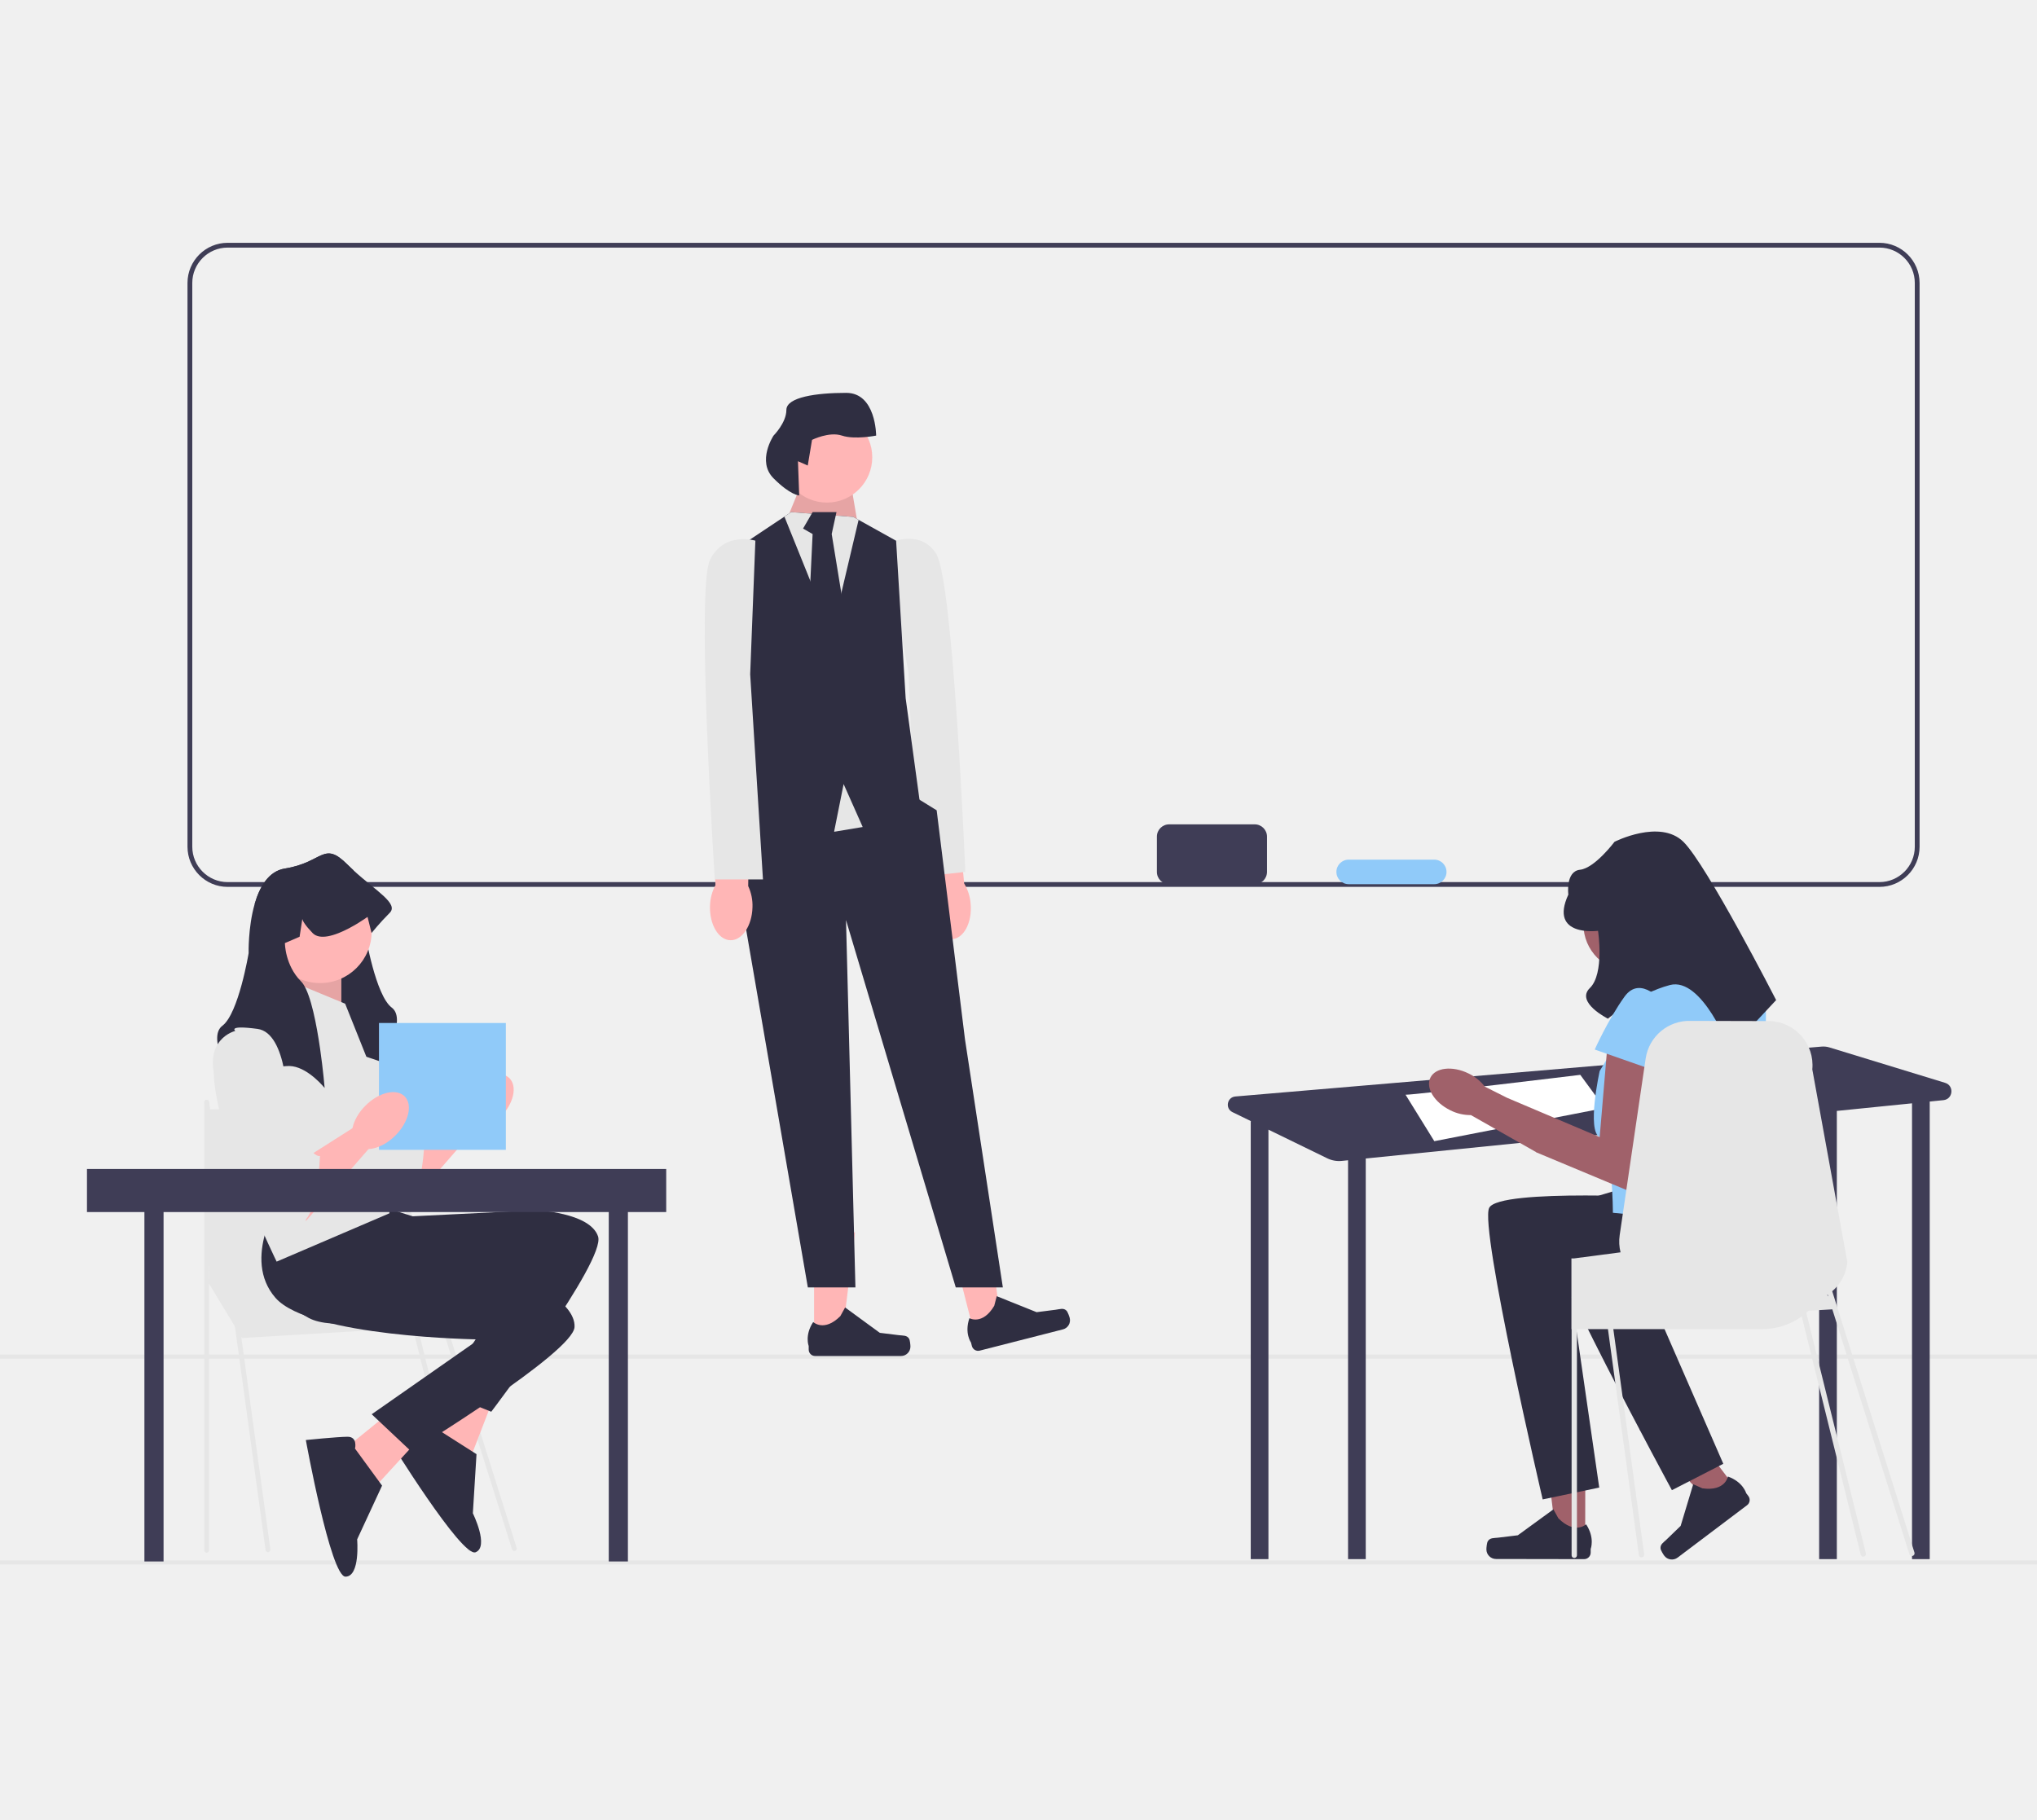
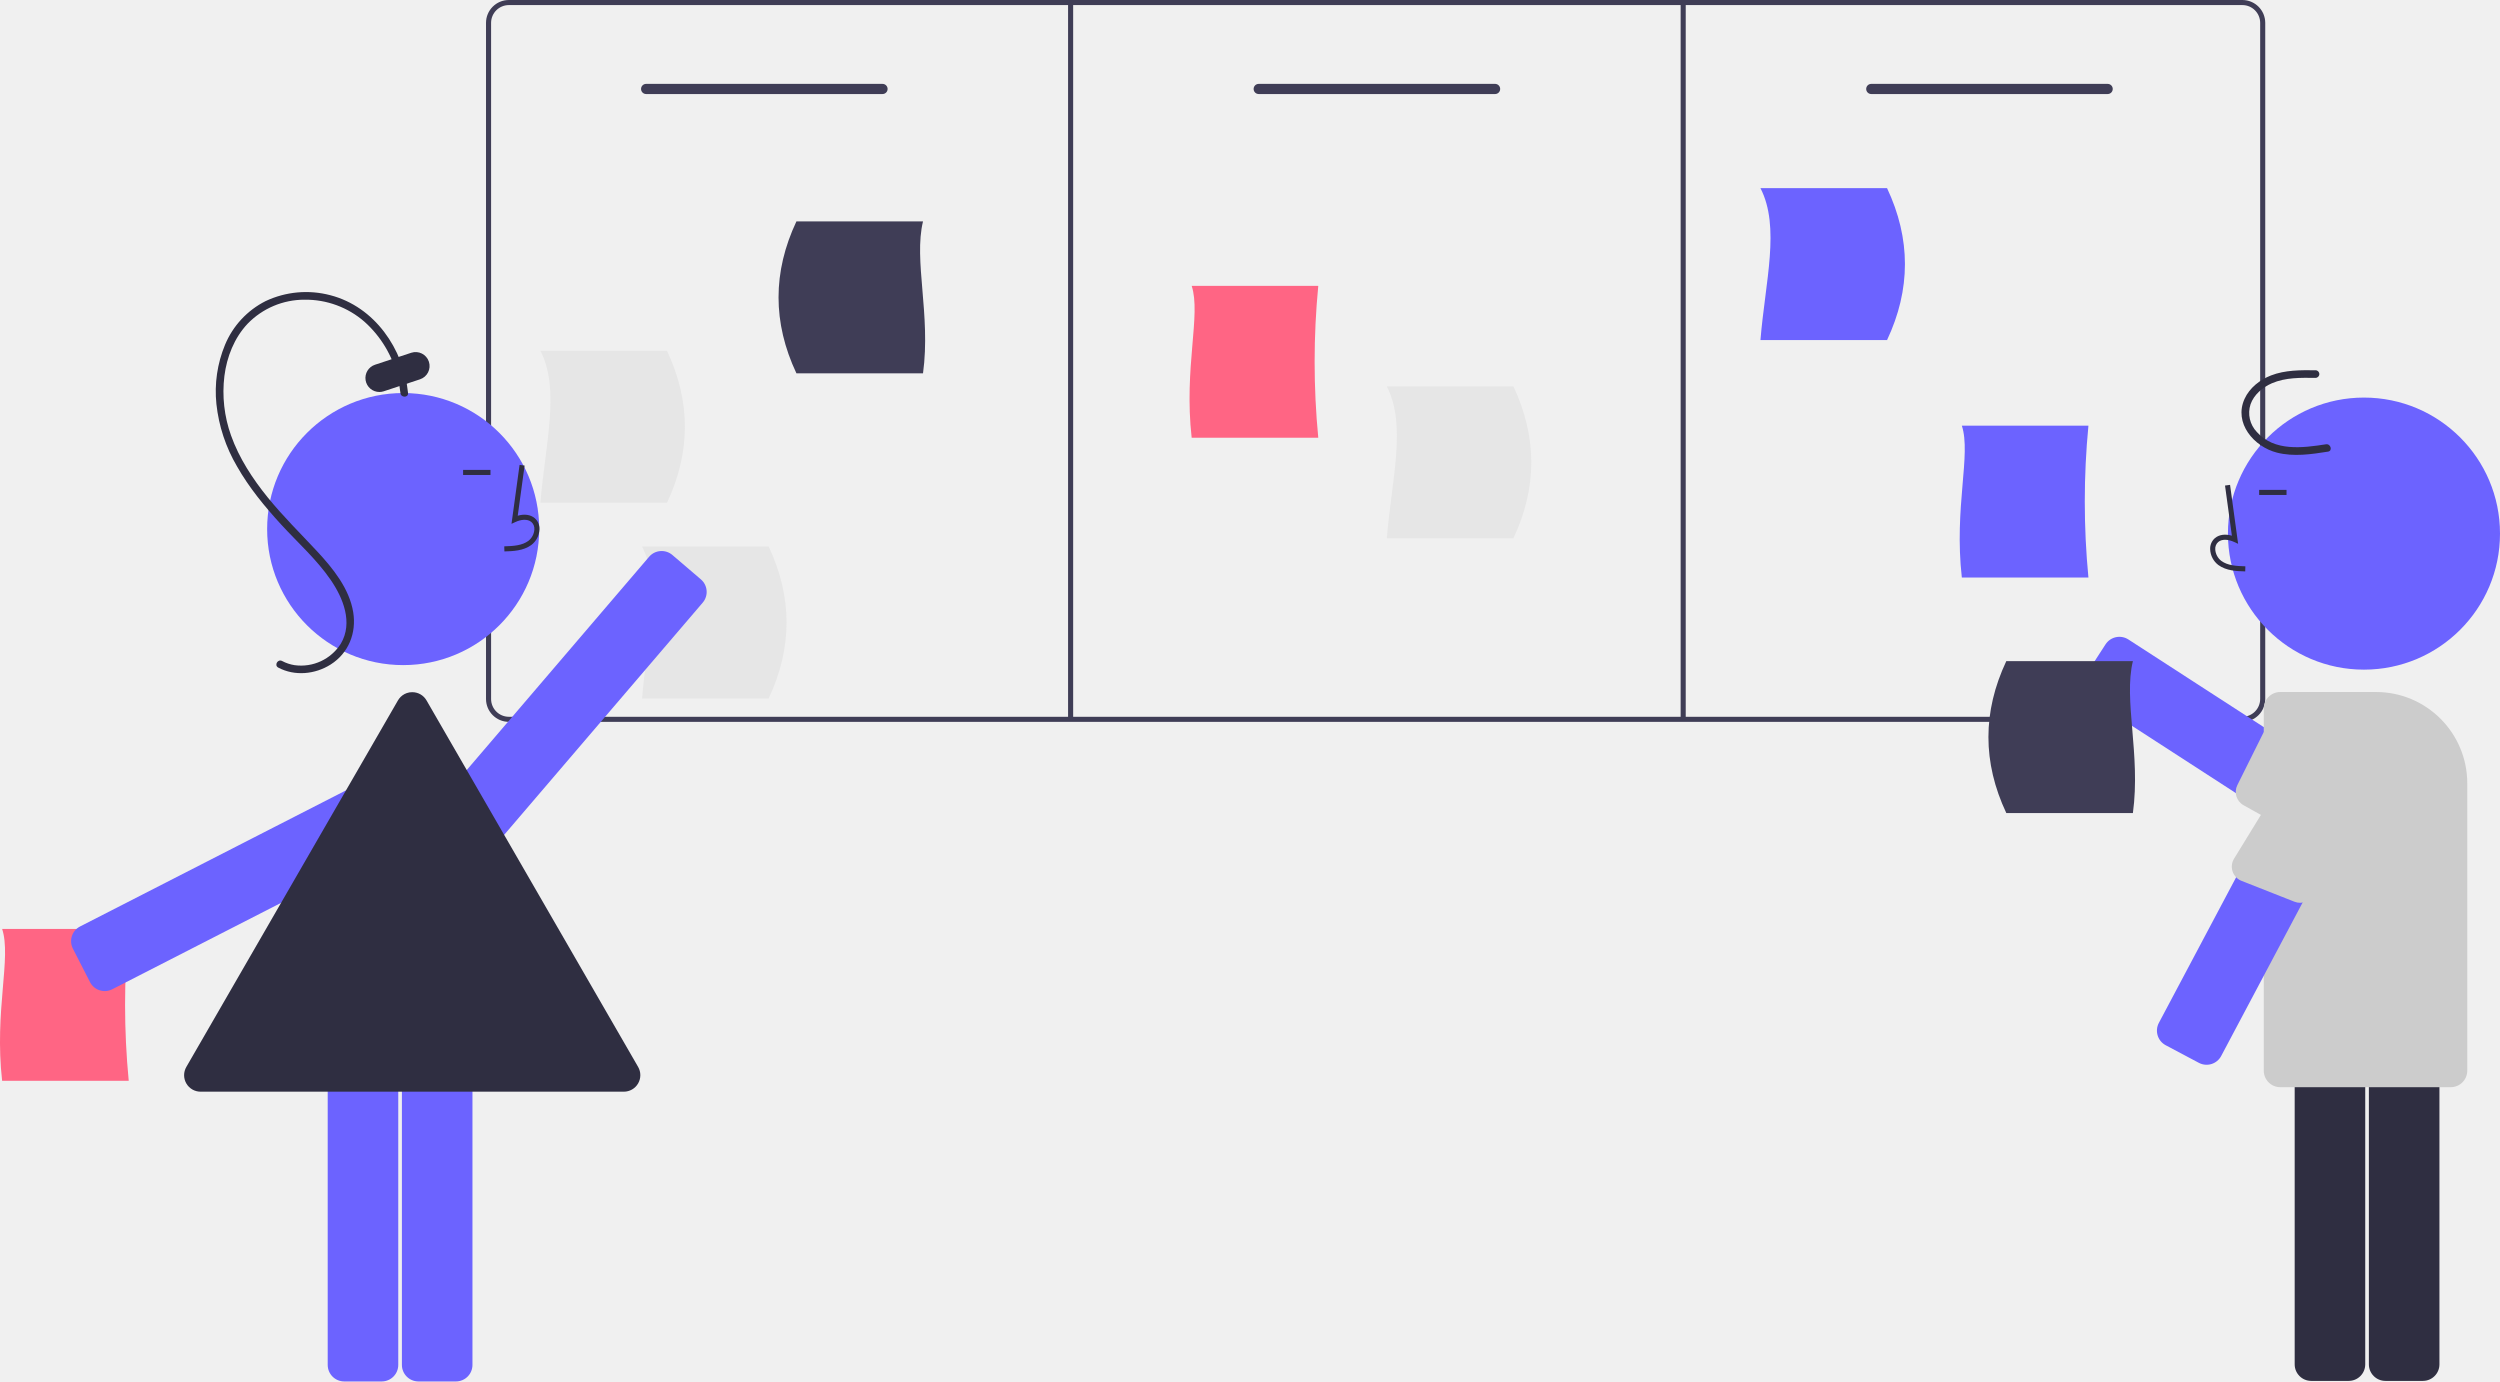
- <svg xmlns="http://www.w3.org/2000/svg" width="750" height="670" viewBox="0 0 851.034 557.347">
-   <path d="M785.204,269.129H95.109c-9.25,0-16.775-7.525-16.775-16.776V16.775c0-9.25,7.525-16.775,16.775-16.775H785.204c9.25,0,16.775,7.525,16.775,16.775V252.353c0,9.251-7.525,16.776-16.775,16.776ZM95.109,2c-8.147,0-14.775,6.628-14.775,14.775V252.353c0,8.147,6.628,14.776,14.775,14.776H785.204c8.147,0,14.775-6.629,14.775-14.776V16.775c0-8.147-6.628-14.775-14.775-14.775H95.109Z" fill="#3f3d56" />
-   <rect id="uuid-dac6dc9f-03bc-4283-a90c-97bcdcbf45dc" y="550.557" width="851.034" height="1.683" fill="#e6e6e6" />
-   <rect id="uuid-2f9646f7-bb94-4523-8d2e-fd8f0877664c" y="464.557" width="851.034" height="1.683" fill="#e6e6e6" />
-   <g>
-     <path id="uuid-bb35f39c-94aa-41c4-b5d9-34ca9a9e88f1-172" d="M387.84,277.792c.611,7.68,5.069,13.59,9.957,13.2,4.887-.39,8.353-6.931,7.74-14.613-.203-3.072-1.138-6.051-2.728-8.688l-3-32.507-15.225,1.733,4.574,31.863c-1.153,2.856-1.605,5.946-1.318,9.013Z" fill="#ffb6b6" />
-     <path d="M369.653,126.133s14.232-7.534,21.448,3.725c7.216,11.258,12.197,133.021,12.197,133.021l-20.002,2.135-3.792-85.803-9.852-53.078Z" fill="#e6e6e6" />
-     <g>
-       <polygon points="340.114 458.204 351.701 458.203 357.213 413.509 340.112 413.51 340.114 458.204" fill="#ffb6b6" />
-       <path d="M379.814,457.941h0c.361,.608,.551,2.569,.551,3.275h0c0,2.172-1.761,3.933-3.933,3.933h-35.885c-1.482,0-2.683-1.201-2.683-2.683v-1.494s-1.775-4.49,1.88-10.025c0,0,4.542,4.334,11.33-2.454l2.002-3.626,14.489,10.596,8.031,.989c1.757,.216,3.315-.034,4.218,1.489h0Z" fill="#2f2e41" />
-     </g>
-     <g>
-       <polygon points="407.168 456.286 418.395 453.417 412.674 408.749 396.104 412.983 407.168 456.286" fill="#ffb6b6" />
-       <path d="M445.568,446.205h0c.5,.499,1.17,2.352,1.345,3.037h0c.538,2.104-.733,4.246-2.837,4.784l-34.768,8.882c-1.436,.367-2.897-.5-3.264-1.935l-.37-1.448s-2.831-3.911-.66-10.178c0,0,5.474,3.074,10.37-5.182l1.042-4.009,16.661,6.681,8.026-1.03c1.756-.225,3.203-.853,4.456,.398l0-0Z" fill="#2f2e41" />
-     </g>
-     <polygon points="330.527 116.525 329.978 112.538 336.508 96.59 354.449 94.597 358.323 117.428 330.527 116.525" fill="#ffb6b6" />
-     <polygon points="330.527 116.525 329.978 112.538 336.508 96.59 354.449 94.597 358.323 117.428 330.527 116.525" opacity=".1" />
-     <polygon points="309.596 229.158 301.622 251.086 307.602 263.047 337.505 436.481 357.385 436.481 353.453 282.982 399.303 436.481 418.979 436.481 403.157 332.82 391.329 237.132 384.155 232.7 349.466 213.21 309.596 229.158" fill="#2f2e41" />
-     <polygon points="360.43 244.109 348.469 246.102 332.521 208.226 368.404 208.226 360.43 244.109" fill="#e6e6e6" />
-     <polygon points="384.352 234.141 360.43 244.109 352.456 226.167 348.469 246.102 306.605 232.626 312.586 208.226 306.605 128.486 327.717 114.412 330.527 112.538 356.443 114.532 358.715 115.768 374.384 124.499 378.371 190.285 384.352 234.141" fill="#2f2e41" />
-     <polygon points="358.715 115.768 347.472 163.372 327.717 114.412 330.527 112.538 356.443 114.532 358.715 115.768" fill="#e6e6e6" />
-     <polygon points="339.498 112.538 335.511 119.405 339.498 121.694 337.505 163.496 345.479 174.337 353.453 158.315 347.472 121.694 349.466 112.538 339.498 112.538" fill="#2f2e41" />
-     <circle cx="345.479" cy="89.613" r="18.938" fill="#ffb6b6" />
-     <path d="M333.376,91.274l4.092,1.786,1.786-10.715s7.143-3.572,12.501-1.786,14.287,0,14.287,0c0,0,0-17.858-12.501-17.858s-25.002,1.786-25.002,7.143-5.358,10.715-5.358,10.715c0,0-7.143,10.715,0,17.858,7.143,7.143,10.715,7.143,10.715,7.143l-.52-14.287Z" fill="#2f2e41" />
-     <path id="uuid-97233535-ec91-4408-928f-bf1e5273ca3e-173" d="M296.629,277.232c-.208,7.701,3.598,14.051,8.499,14.183s9.041-6.005,9.248-13.709c.125-3.076-.489-6.138-1.79-8.928l.468-32.642-15.323,.107,1.166,32.168c-1.45,2.717-2.227,5.742-2.268,8.822Z" fill="#ffb6b6" />
-     <path d="M315.586,124.462s-12.958-3.987-18.938,7.974c-5.98,11.961,1.994,133.564,1.994,133.564h20.115l-5.339-85.72,2.168-55.818Z" fill="#e6e6e6" />
-   </g>
-   <g>
-     <path d="M812.657,351.008l-48.322-14.792c-1.069-.327-2.19-.447-3.304-.352l-244.902,20.843c-3.492,.297-4.369,5.007-1.219,6.542l7.845,3.822h-.209v182.952h7.392v-179.452l24.586,11.978c1.881,.916,3.98,1.291,6.062,1.08l2.616-.264v166.659h7.392v-167.405l189.42-19.133v186.539h7.392v-187.285l31.416-3.173v190.459h7.392v-191.205l5.731-.579c4.024-.406,4.579-6.046,.712-7.229Z" fill="#3f3d56" />
-     <path d="M587.226,355.982c4.62,0,72.996-8.316,72.996-8.316l10.164,13.86-71.148,13.86-12.012-19.404Z" fill="#fff" />
-     <g>
-       <polygon points="662.269 542.917 650.39 542.895 644.818 497.064 662.35 497.096 662.269 542.917" fill="#a0616a" />
-       <path d="M621.57,542.577h0c-.371,.622-.57,2.633-.571,3.357h0c-.004,2.227,1.798,4.035,4.025,4.039l36.789,.063c1.519,.003,2.753-1.227,2.755-2.746l.003-1.532s1.828-4.6-1.909-10.281c0,0-4.665,4.435-11.611-2.536l-2.046-3.721-14.873,10.838-8.235,.999c-1.802,.219-3.398-.04-4.327,1.519h-0Z" fill="#2f2e41" />
-     </g>
-     <g>
-       <polygon points="726.027 521.605 716.655 528.674 684.925 495.887 698.759 485.453 726.027 521.605" fill="#a0616a" />
-       <path d="M693.757,545.615h0c.079,.712,1.122,2.414,1.553,2.986h0c1.325,1.757,3.824,2.107,5.581,.781l29.024-21.895c1.198-.904,1.437-2.609,.533-3.807l-.912-1.208s-1.304-4.715-7.637-6.961c0,0-1.03,6.277-10.661,4.928l-3.831-1.712-5.253,17.411-5.892,5.7c-1.289,1.247-2.702,1.995-2.504,3.778l-0,0Z" fill="#2f2e41" />
-     </g>
-     <path d="M701.2,284.74c0,10.955-8.881,19.835-19.835,19.835-10.955,0-19.835-8.881-19.835-19.835s8.881-19.835,19.835-19.835,19.835,8.881,19.835,19.835Z" fill="#a0616a" />
-     <path d="M699.331,399.107s-73.032-4.134-77.166,4.134,22.348,121.833,22.348,121.833l23.627-4.952-11.526-79.677s60.943,16.14,69.211-3.151c8.268-19.291,5.888-26.475,5.888-26.475l-32.382-11.713Z" fill="#2f2e41" />
-     <path d="M718.043,385.229s-71.524,15.333-73.323,24.4,53.781,111.581,53.781,111.581l21.475-11.025-32.192-73.789s63.042-.557,65.912-21.348c2.87-20.791-1.326-27.089-1.326-27.089l-34.327-2.729Z" fill="#2f2e41" />
-     <path d="M726.202,307.472h-34.362l-23.512,38.583s-5.512,24.933,0,27.624c5.512,2.691,5.512,31.628,5.512,31.628l57.874,5.512s8.268-86.811,5.512-95.079c-2.756-8.268-11.024-8.268-11.024-8.268Z" fill="#90caf9" />
-     <path d="M671.772,332.965l-3.445,40.715-38.747-16.445-9.248-4.651c-1.811-2.362-4.162-4.256-6.855-5.523-6.697-3.264-13.807-2.455-15.884,1.805-2.077,4.261,1.667,10.36,8.363,13.622,2.658,1.341,5.599,2.025,8.576,1.996l27.058,15.368,.032-.06,.12,.214,42.432,17.722,9.763-53.449-22.165-11.315Z" fill="#a0616a" />
-     <path d="M667.638,287.492s-20.669,2.756-12.402-15.158c0,0-1.261-9.711,4.882-10.367s14.41-11.68,14.41-11.68c0,0,18.955-9.646,28.769,0,9.814,9.646,38.751,66.142,38.751,66.142l-19.291,20.669s-11.598-30.489-25.09-26.957c-13.493,3.532-25.894,14.062-25.894,14.062,0,0-13.693-6.853-7.535-12.825,6.157-5.973,3.401-23.886,3.401-23.886Z" fill="#2f2e41" />
-     <path d="M695.197,317.807s-9.646-12.402-16.536-2.756c-6.89,9.646-12.402,22.047-12.402,22.047l27.559,9.646,1.378-28.937Z" fill="#90caf9" />
-     <path d="M799.836,547.279l-32.019-101.77,.005-0h.074l-.129-.166-.003-.004-2.281-7.249,.001-.001c3.474-2.994,5.84-7.272,6.311-12.197l-14.636-80.499c1.007-10.571-7.096-19.811-17.713-20.189l-33.024-.083c-9.388-.333-17.519,6.449-18.887,15.745l-.73,4.934-10.118,68.829c-.37,2.476-.222,4.916,.36,7.198l-7.281,.952-2.208,.296-8.732,1.137-.028,.009-1.09,.139h-1.183v29.568h.074v94.507c0,.61,.499,1.109,1.109,1.109,.619,0,1.118-.499,1.118-1.109v-94.507h12.954l12.927,94.396c.083,.554,.554,.961,1.109,.961,.046,0,.102,0,.148-.009,.61-.083,1.035-.647,.952-1.257l-12.881-94.091h62.157c6.172,0,11.891-1.959,16.547-5.312l24.645,99.535c.128,.504,.581,.838,1.078,.838,.091,0,.183-.011,.275-.034,.596-.152,.956-.758,.804-1.353l-24.883-100.497c.331-.276,.662-.57,.975-.873l9.893-.582,32.186,102.3c.149,.475,.588,.779,1.061,.779,.111,0,.223-.017,.334-.052,.586-.185,.912-.81,.728-1.396Zm-36.468-107.61c.083-.046,.157-.102,.231-.148l.001-0,.238,.756-.469-.607Z" fill="#e6e6e6" />
-   </g>
-   <g>
-     <g>
-       <polygon points="171.565 374.775 193.114 361.071 201.875 366.355 171.565 401.183 171.565 374.775" fill="#ffb6b6" />
-       <path d="M142.097,321.733s-14.313,3.368-7.577,22.732,28.626,59.778,35.361,57.252c6.736-2.526,7.577-27.784,7.577-27.784,0,0-.842,.842-4.21-2.526-3.368-3.368-3.368-1.83-3.368-5.546s-2.755-6.47-2.755-6.47l-3.139-6.507s0-30.31-12.629-31.994c-12.629-1.684-9.261,.842-9.261,.842Z" fill="#e6e6e6" />
-       <ellipse cx="202.717" cy="359.199" rx="14.313" ry="8.84" transform="translate(-194.6175 248.5495) rotate(-45)" fill="#ffb6b6" />
-     </g>
-     <g>
-       <polygon points="86.348 433.29 101.052 457.628 186.741 452.557 163.925 423.149 86.348 433.29" fill="#e6e6e6" />
-       <path d="M111.952,547.12c-.499,0-.934-.368-1.003-.876l-25.605-187.007c-.076-.555,.312-1.067,.867-1.142,.555-.08,1.066,.312,1.142,.867l25.605,187.007c.076,.555-.312,1.067-.867,1.142-.047,.006-.093,.009-.139,.009Z" fill="#e6e6e6" />
-       <path d="M86.348,547.358c-.56,0-1.014-.454-1.014-1.014v-187.209c0-.56,.454-1.014,1.014-1.014,.56,0,1.014,.454,1.014,1.014v187.209c0,.56-.454,1.014-1.014,1.014Z" fill="#e6e6e6" />
-       <path d="M214.882,546.613c-.431,0-.831-.277-.967-.71l-60.591-192.584c-.168-.534,.129-1.104,.663-1.272,.534-.167,1.104,.129,1.272,.663l60.591,192.584c.168,.534-.129,1.104-.663,1.272-.101,.032-.204,.047-.305,.047Z" fill="#e6e6e6" />
-       <path d="M196.374,546.85c-.453,0-.865-.305-.982-.764l-42.084-169.969c-.138-.543,.19-1.095,.733-1.233,.544-.137,1.095,.19,1.233,.733l42.084,169.969c.138,.543-.19,1.095-.733,1.233-.084,.021-.168,.031-.251,.031Z" fill="#e6e6e6" />
-       <polygon points="86.348 362.117 156.573 361.037 169.502 434.811 87.362 434.811 86.348 362.117" fill="#e6e6e6" />
-     </g>
-     <g>
-       <polygon points="194.266 470.597 176.568 501.755 197.117 506.279 205.684 484.118 194.266 470.597" fill="#ffb6b6" />
-       <path d="M182.925,495.873s-.688-5.081-4.731-3.469-15.711,7.605-15.711,7.605c0,0,30.434,49.451,36.209,47.147,5.776-2.304-1.138-16.282-1.138-16.282l1.526-24.709-16.155-10.293Z" fill="#2f2e41" />
-       <path d="M115.997,410.136s-6.315,29.047,13.05,39.15c19.365,10.103,85.457-14.734,85.457-14.734l-30.31,45.415,21.049,8.469s47.991-63.146,44.623-73.249c-3.368-10.103-26.1-10.945-26.1-10.945l-51.358,2.526-13.471-4.21-42.939,7.577Z" fill="#2f2e41" />
-     </g>
-     <g>
-       <polygon points="168.084 484.425 140.261 507.008 157.755 518.699 173.798 501.174 168.084 484.425" fill="#ffb6b6" />
-       <path d="M148.322,503.842s1.208-4.983-3.144-4.952-17.402,1.367-17.402,1.367c0,0,10.353,57.135,16.571,57.091,6.218-.044,4.865-15.58,4.865-15.58l10.412-22.459-11.302-15.466Z" fill="#2f2e41" />
-       <path d="M117.181,399.629s-16.451,24.758-2.091,41.215c14.361,16.457,84.96,17.372,84.96,17.372l-44.758,31.272,16.524,15.548s67.678-41.354,68.218-51.99c.54-10.636-20.328-19.692-20.328-19.692l-48.757-16.336-11.016-8.823-42.753-8.567Z" fill="#2f2e41" />
-     </g>
-     <path d="M159.443,342.284s-15.997-5.894-23.574-5.894c-.724,0-1.44,.084-2.155,.236-4.85,1.027-9.312,5.195-11.45,7.468-.834,.892-1.313,1.49-1.313,1.49,0,0,.051-.581,.152-1.6,.497-5.355,2.332-22.926,5.624-34.174,1.179-4.016,2.534-7.224,4.092-8.781,3.629-3.637,5.304-7.998,6.079-11.248,.657-2.787,.657-4.749,.657-4.749l-6.138-2.644-1.137-7.426c-.202,.876-1.137,2.585-4.277,5.86-.269,.278-.564,.514-.876,.716-4.53,2.846-13.766-2.105-18.742-5.22,2.071-7.199,5.826-13.783,12.646-14.86,15.997-2.526,15.997-11.787,26.1-1.684,.834,.834,1.675,1.633,2.517,2.408,3.233,6.18,4.412,14.465,4.833,20.223,.303,4.033,.227,6.837,.227,6.837,0,0,4.21,25.258,10.945,30.31,6.736,5.052-4.21,22.732-4.21,22.732Z" fill="#2f2e41" />
-     <polygon points="128.292 301.871 116.915 318.558 142.605 325.446 142.605 301.871 128.292 301.871" fill="#ffb6b6" />
-     <polygon points="128.292 301.871 116.915 318.558 142.605 325.446 142.605 301.871 128.292 301.871" opacity=".1" />
-     <path d="M144.202,317.944l-24.416-10.103s-32.836,14.313-30.31,42.097c2.526,27.784,26.1,75.775,26.1,75.775l47.149-20.207-5.052-53.884-13.471-33.678Z" fill="#e6e6e6" />
-     <circle cx="133.734" cy="287.78" r="21.541" fill="#ffb6b6" />
-     <path d="M162.811,279.981c-4.21,4.21-7.577,8.419-7.577,8.419l-1.684-6.736s-.387,.286-1.069,.741c-2.669,1.819-9.834,6.39-15.584,7.375-2.559,.438-4.833,.16-6.315-1.381-3.14-3.275-4.075-4.984-4.277-5.86l-1.137,7.426-6.138,2.644s0,9.244,6.736,15.997c.328,.328,.648,.732,.96,1.204,3.216,4.85,5.523,16.721,6.988,26.816,1.297,8.975,1.92,16.536,1.92,16.536,0,0-6.373-7.982-13.37-9.068-.387-.059-.775-.101-1.162-.109-.126-.017-.261-.017-.387-.017-7.577,0-23.574,5.894-23.574,5.894,0,0-10.945-17.681-4.21-22.732,6.736-5.052,10.945-30.31,10.945-30.31,0,0-.278-10.811,2.509-20.501,2.071-7.199,5.826-13.783,12.646-14.86,15.997-2.526,15.997-11.787,26.1-1.684,.834,.834,1.675,1.633,2.517,2.408,9.413,8.655,19.028,13.934,15.163,17.799Z" fill="#2f2e41" />
-     <rect x="60.334" y="393" width="8" height="158" fill="#3f3d56" />
-     <rect x="254.334" y="393" width="8" height="158" fill="#3f3d56" />
-     <rect x="158.334" y="326" width="53" height="53" fill="#90caf9" />
-     <g>
-       <polygon points="127.784 382.352 149.333 368.648 158.094 373.933 127.784 408.761 127.784 382.352" fill="#ffb6b6" />
-       <path d="M98.316,329.31s-14.313,3.368-7.577,22.732c6.736,19.365,28.626,59.778,35.361,57.252,6.736-2.526,7.577-27.784,7.577-27.784,0,0-.842,.842-4.21-2.526-3.368-3.368-3.368-1.83-3.368-5.546s-2.755-6.47-2.755-6.47l-3.139-6.507s0-30.31-12.629-31.994c-12.629-1.684-9.261,.842-9.261,.842Z" fill="#e6e6e6" />
-       <ellipse cx="158.936" cy="366.776" rx="14.313" ry="8.84" transform="translate(-212.7987 219.8111) rotate(-45)" fill="#ffb6b6" />
-     </g>
-     <rect x="36.334" y="387" width="242" height="18" fill="#3f3d56" />
-   </g>
-   <rect x="483.334" y="243" width="46" height="25" rx="5.13" ry="5.13" fill="#3f3d56" />
-   <rect x="558.334" y="257.74" width="46" height="10.26" rx="5.13" ry="5.13" fill="#90caf9" />
+ <svg xmlns="http://www.w3.org/2000/svg" data-name="Layer 1" width="983.566" height="543.498" viewBox="0 0 983.566 543.498">
+   <path d="M990.425,462.251h-682a9.01,9.01,0,0,1-9-9v-266a9.01,9.01,0,0,1,9-9h682a9.01,9.01,0,0,1,9,9v266A9.01,9.01,0,0,1,990.425,462.251Zm-682-282a7.008,7.008,0,0,0-7,7v266a7.008,7.008,0,0,0,7,7h682a7.008,7.008,0,0,0,7-7v-266a7.008,7.008,0,0,0-7-7Z" transform="translate(-108.2171 -178.251)" fill="#3f3d56" />
+   <path d="M626.861,350.476H577.053c-3.115-27.707,3.758-48.359,0-59.769h49.808A311.81,311.81,0,0,0,626.861,350.476Z" transform="translate(-108.2171 -178.251)" fill="#ff6584" />
+   <path d="M158.861,603.476H109.053c-3.115-27.707,3.758-48.359,0-59.769h49.808A311.81,311.81,0,0,0,158.861,603.476Z" transform="translate(-108.2171 -178.251)" fill="#ff6584" />
+   <path d="M929.861,405.476H880.053c-3.115-27.707,3.758-48.359,0-59.769h49.808A311.81,311.81,0,0,0,929.861,405.476Z" transform="translate(-108.2171 -178.251)" fill="#6c63ff" />
+   <path d="M370.634,376.04h-49.808c1.868-22.982,7.889-44.442,0-59.769h49.808Q384.701,346.155,370.634,376.04Z" transform="translate(-108.2171 -178.251)" fill="#e6e6e6" />
+   <path d="M410.634,453.04h-49.808c1.868-22.982,7.889-44.442,0-59.769h49.808Q424.701,423.155,410.634,453.04Z" transform="translate(-108.2171 -178.251)" fill="#e6e6e6" />
+   <path d="M850.634,312.04h-49.808c1.868-22.982,7.889-44.442,0-59.769h49.808Q864.701,282.155,850.634,312.04Z" transform="translate(-108.2171 -178.251)" fill="#6c63ff" />
+   <path d="M703.634,390.04h-49.808c1.868-22.982,7.889-44.442,0-59.769h49.808Q717.701,360.155,703.634,390.04Z" transform="translate(-108.2171 -178.251)" fill="#e6e6e6" />
+   <path d="M421.549,325.125h49.808c3.115-22.986-3.758-44.445,0-59.769H421.549Q407.482,295.241,421.549,325.125Z" transform="translate(-108.2171 -178.251)" fill="#3f3d56" />
+   <path d="M455.425,215.251h-93a2,2,0,0,1,0-4h93a2,2,0,0,1,0,4Z" transform="translate(-108.2171 -178.251)" fill="#3f3d56" />
+   <path d="M696.425,215.251h-93a2,2,0,0,1,0-4h93a2,2,0,0,1,0,4Z" transform="translate(-108.2171 -178.251)" fill="#3f3d56" />
+   <path d="M937.425,215.251h-93a2,2,0,1,1,0-4h93a2,2,0,0,1,0,4Z" transform="translate(-108.2171 -178.251)" fill="#3f3d56" />
+   <rect x="420.208" y="1" width="2" height="282" fill="#3f3d56" />
+   <rect x="661.208" y="1" width="2" height="282" fill="#3f3d56" />
+   <circle cx="158.619" cy="208.152" r="53.519" fill="#6c63ff" />
+   <path d="M258.404,721.749H243.645a6.508,6.508,0,0,1-6.5-6.5V592.235a6.508,6.508,0,0,1,6.5-6.5h14.759a6.508,6.508,0,0,1,6.5,6.5V715.249A6.508,6.508,0,0,1,258.404,721.749Z" transform="translate(-108.2171 -178.251)" fill="#6c63ff" />
+   <path d="M287.596,721.749H272.836a6.508,6.508,0,0,1-6.5-6.5V592.235a6.508,6.508,0,0,1,6.5-6.5h14.76a6.508,6.508,0,0,1,6.5,6.5V715.249A6.508,6.508,0,0,1,287.596,721.749Z" transform="translate(-108.2171 -178.251)" fill="#6c63ff" />
+   <path d="M149.42,568.175a6.528,6.528,0,0,1-2.004-.317,6.456,6.456,0,0,1-3.789-3.225l-6.725-13.139a6.499,6.499,0,0,1,2.825-8.747l109.503-56.048a6.5,6.5,0,0,1,8.748,2.825l6.725,13.139a6.5,6.5,0,0,1-2.824,8.747L152.375,567.458A6.48,6.48,0,0,1,149.42,568.175Z" transform="translate(-108.2171 -178.251)" fill="#6c63ff" />
+   <path d="M299.782,511.121a6.448,6.448,0,0,1-4.215-1.561l-11.217-9.592a6.509,6.509,0,0,1-.716-9.165l79.949-93.492a6.506,6.506,0,0,1,9.164-.715h0l11.217,9.593a6.499,6.499,0,0,1,.715,9.164L304.732,508.846a6.461,6.461,0,0,1-4.434,2.256C300.125,511.115,299.953,511.121,299.782,511.121Z" transform="translate(-108.2171 -178.251)" fill="#6c63ff" />
+   <path d="M268.754,332.877c-1.742-17.359-13.15-33.959-30.567-38.477A37.3,37.3,0,0,0,212.713,296.711,33.729,33.729,0,0,0,196.757,313.882a47.98,47.98,0,0,0-3.402,23.311,61.339,61.339,0,0,0,8.117,24.556c4.724,8.329,10.867,15.774,17.315,22.815,6.57,7.173,14.002,13.773,19.53,21.827,4.903,7.142,8.845,16.843,4.014,25.063a18.511,18.511,0,0,1-18.183,8.494,15.414,15.414,0,0,1-4.947-1.642c-1.703-.909-3.22,1.68-1.514,2.59,6.47,3.454,14.515,2.672,20.627-1.213,7.045-4.477,10.19-12.379,8.87-20.548-1.506-9.313-8-17.31-14.235-24.013-6.513-7.003-13.335-13.689-19.368-21.128-5.959-7.348-11.28-15.459-14.47-24.418a51.06,51.06,0,0,1-2.61-23.387c.95-7.537,3.881-15.006,9.139-20.582a31.115,31.115,0,0,1,22.385-9.446,35.198,35.198,0,0,1,23.59,8.673,42.746,42.746,0,0,1,13.028,21.719,44.018,44.018,0,0,1,1.11,6.324c.191,1.903,3.193,1.923,3,0Z" transform="translate(-108.2171 -178.251)" fill="#2f2e41" />
+   <path d="M257.478,332.469a5.501,5.501,0,0,1-1.718-10.725l14.244-4.703a5.499,5.499,0,1,1,3.449,10.444L259.209,332.188A5.505,5.505,0,0,1,257.478,332.469Z" transform="translate(-108.2171 -178.251)" fill="#2f2e41" />
+   <path d="M353.642,607.751H187.161a6.486,6.486,0,0,1-5.629-9.75l83.241-144.177a6.627,6.627,0,0,1,1.045-1.367l.016-.016.007-.007a6.386,6.386,0,0,1,3.339-1.748c.084-.016.168-.03.253-.042a6.614,6.614,0,0,1,.968-.07h0a6.433,6.433,0,0,1,5.629,3.25L359.271,598.001a6.5,6.5,0,0,1-5.629,9.75Z" transform="translate(-108.2171 -178.251)" fill="#2f2e41" />
+   <path d="M306.662,395.196l-.056-2c3.721-.104,7.001-.337,9.466-2.138a6.148,6.148,0,0,0,2.381-4.528,3.514,3.514,0,0,0-1.153-2.895c-1.636-1.383-4.269-.936-6.188-.055l-1.655.759,3.173-23.19,1.981.271-2.699,19.727c2.608-.767,5.023-.438,6.678.961A5.471,5.471,0,0,1,320.452,386.6a8.133,8.133,0,0,1-3.2,6.073C314.085,394.988,309.97,395.103,306.662,395.196Z" transform="translate(-108.2171 -178.251)" fill="#2f2e41" />
+   <rect x="182.195" y="184.87" width="10.771" height="2" fill="#2f2e41" />
+   <path d="M1033.761,519.982,930.492,453.139a6.499,6.499,0,0,1-1.925-8.988l8.02-12.391a6.508,6.508,0,0,1,8.988-1.926l103.27,66.843a6.509,6.509,0,0,1,1.925,8.989l-8.02,12.391a6.506,6.506,0,0,1-8.989,1.925Z" transform="translate(-108.2171 -178.251)" fill="#6c63ff" />
+   <path d="M1034.064,519.154,990.894,495.049a6,6,0,0,1-2.446-7.912L998.449,467.045a6,6,0,0,1,9.036-2.077l41.126,31.721a6.011,6.011,0,0,1,1.78,8.295l-8.022,12.393A6.011,6.011,0,0,1,1034.064,519.154Z" transform="translate(-108.2171 -178.251)" fill="#ccc" />
+   <circle cx="930.047" cy="209.937" r="53.519" fill="#6c63ff" />
+   <path d="M1040.196,715.034V592.019a6.508,6.508,0,0,1,6.5-6.5h14.76a6.508,6.508,0,0,1,6.5,6.5V715.034a6.508,6.508,0,0,1-6.5,6.5h-14.76A6.508,6.508,0,0,1,1040.196,715.034Z" transform="translate(-108.2171 -178.251)" fill="#2f2e41" />
+   <path d="M1011.004,715.034V592.019a6.508,6.508,0,0,1,6.5-6.5h14.76a6.508,6.508,0,0,1,6.5,6.5V715.034a6.508,6.508,0,0,1-6.5,6.5h-14.76A6.508,6.508,0,0,1,1011.004,715.034Z" transform="translate(-108.2171 -178.251)" fill="#2f2e41" />
+   <path d="M998.841,599.481V457.005a6.508,6.508,0,0,1,6.5-6.5h37.686a35.918,35.918,0,0,1,35.877,35.877V599.481a6.508,6.508,0,0,1-6.5,6.5h-67.062A6.508,6.508,0,0,1,998.841,599.481Z" transform="translate(-108.2171 -178.251)" fill="#ccc" />
+   <path d="M991.549,403.057l.056-2c-3.721-.104-7.001-.337-9.466-2.138A6.148,6.148,0,0,1,979.757,394.391a3.514,3.514,0,0,1,1.153-2.895c1.636-1.383,4.269-.936,6.188-.055l1.655.759-3.173-23.19-1.981.271,2.699,19.727c-2.608-.767-5.023-.438-6.678.961a5.471,5.471,0,0,0-1.86,4.492,8.133,8.133,0,0,0,3.2,6.073C984.126,402.849,988.241,402.964,991.549,403.057Z" transform="translate(-108.2171 -178.251)" fill="#2f2e41" />
+   <rect x="888.81" y="192.732" width="10.771" height="2" fill="#2f2e41" />
+   <path d="M973.302,596.395l-13.038-6.919a6.509,6.509,0,0,1-2.695-8.789l57.665-108.661a6.509,6.509,0,0,1,8.789-2.694l13.037,6.919a6.508,6.508,0,0,1,2.695,8.788L982.091,593.7a6.49,6.49,0,0,1-8.789,2.695Z" transform="translate(-108.2171 -178.251)" fill="#6c63ff" />
+   <path d="M1043.905,484.808l-25.283,45.092a6,6,0,0,1-7.671,3.121l-20.882-8.226a6,6,0,0,1-2.851-8.822l28.047-45.714a6.011,6.011,0,0,1,8.11-2.49l18.04,8.92A6.011,6.011,0,0,1,1043.905,484.808Z" transform="translate(-108.2171 -178.251)" fill="#ccc" />
+   <path d="M1023.316,353.046c-9.176,1.434-20.282,2.903-27.182-4.821a10.89,10.89,0,0,1-2.499-10.914c1.331-3.794,4.762-6.685,8.361-8.255,5.382-2.348,11.511-2.203,17.261-2.138a1.501,1.501,0,0,0,0-3c-5.869-.066-12.01-.122-17.567,2.042-4.373,1.704-8.423,4.862-10.403,9.209-4.34,9.53,3.675,18.836,12.733,21.156,6.609,1.693,13.471.649,20.093-.386,1.902-.297,1.094-3.189-.798-2.893Z" transform="translate(-108.2171 -178.251)" fill="#2f2e41" />
+   <path d="M897.549,498.125h49.808c3.115-22.986-3.758-44.445,0-59.769H897.549Q883.482,468.241,897.549,498.125Z" transform="translate(-108.2171 -178.251)" fill="#3f3d56" />
</svg>
